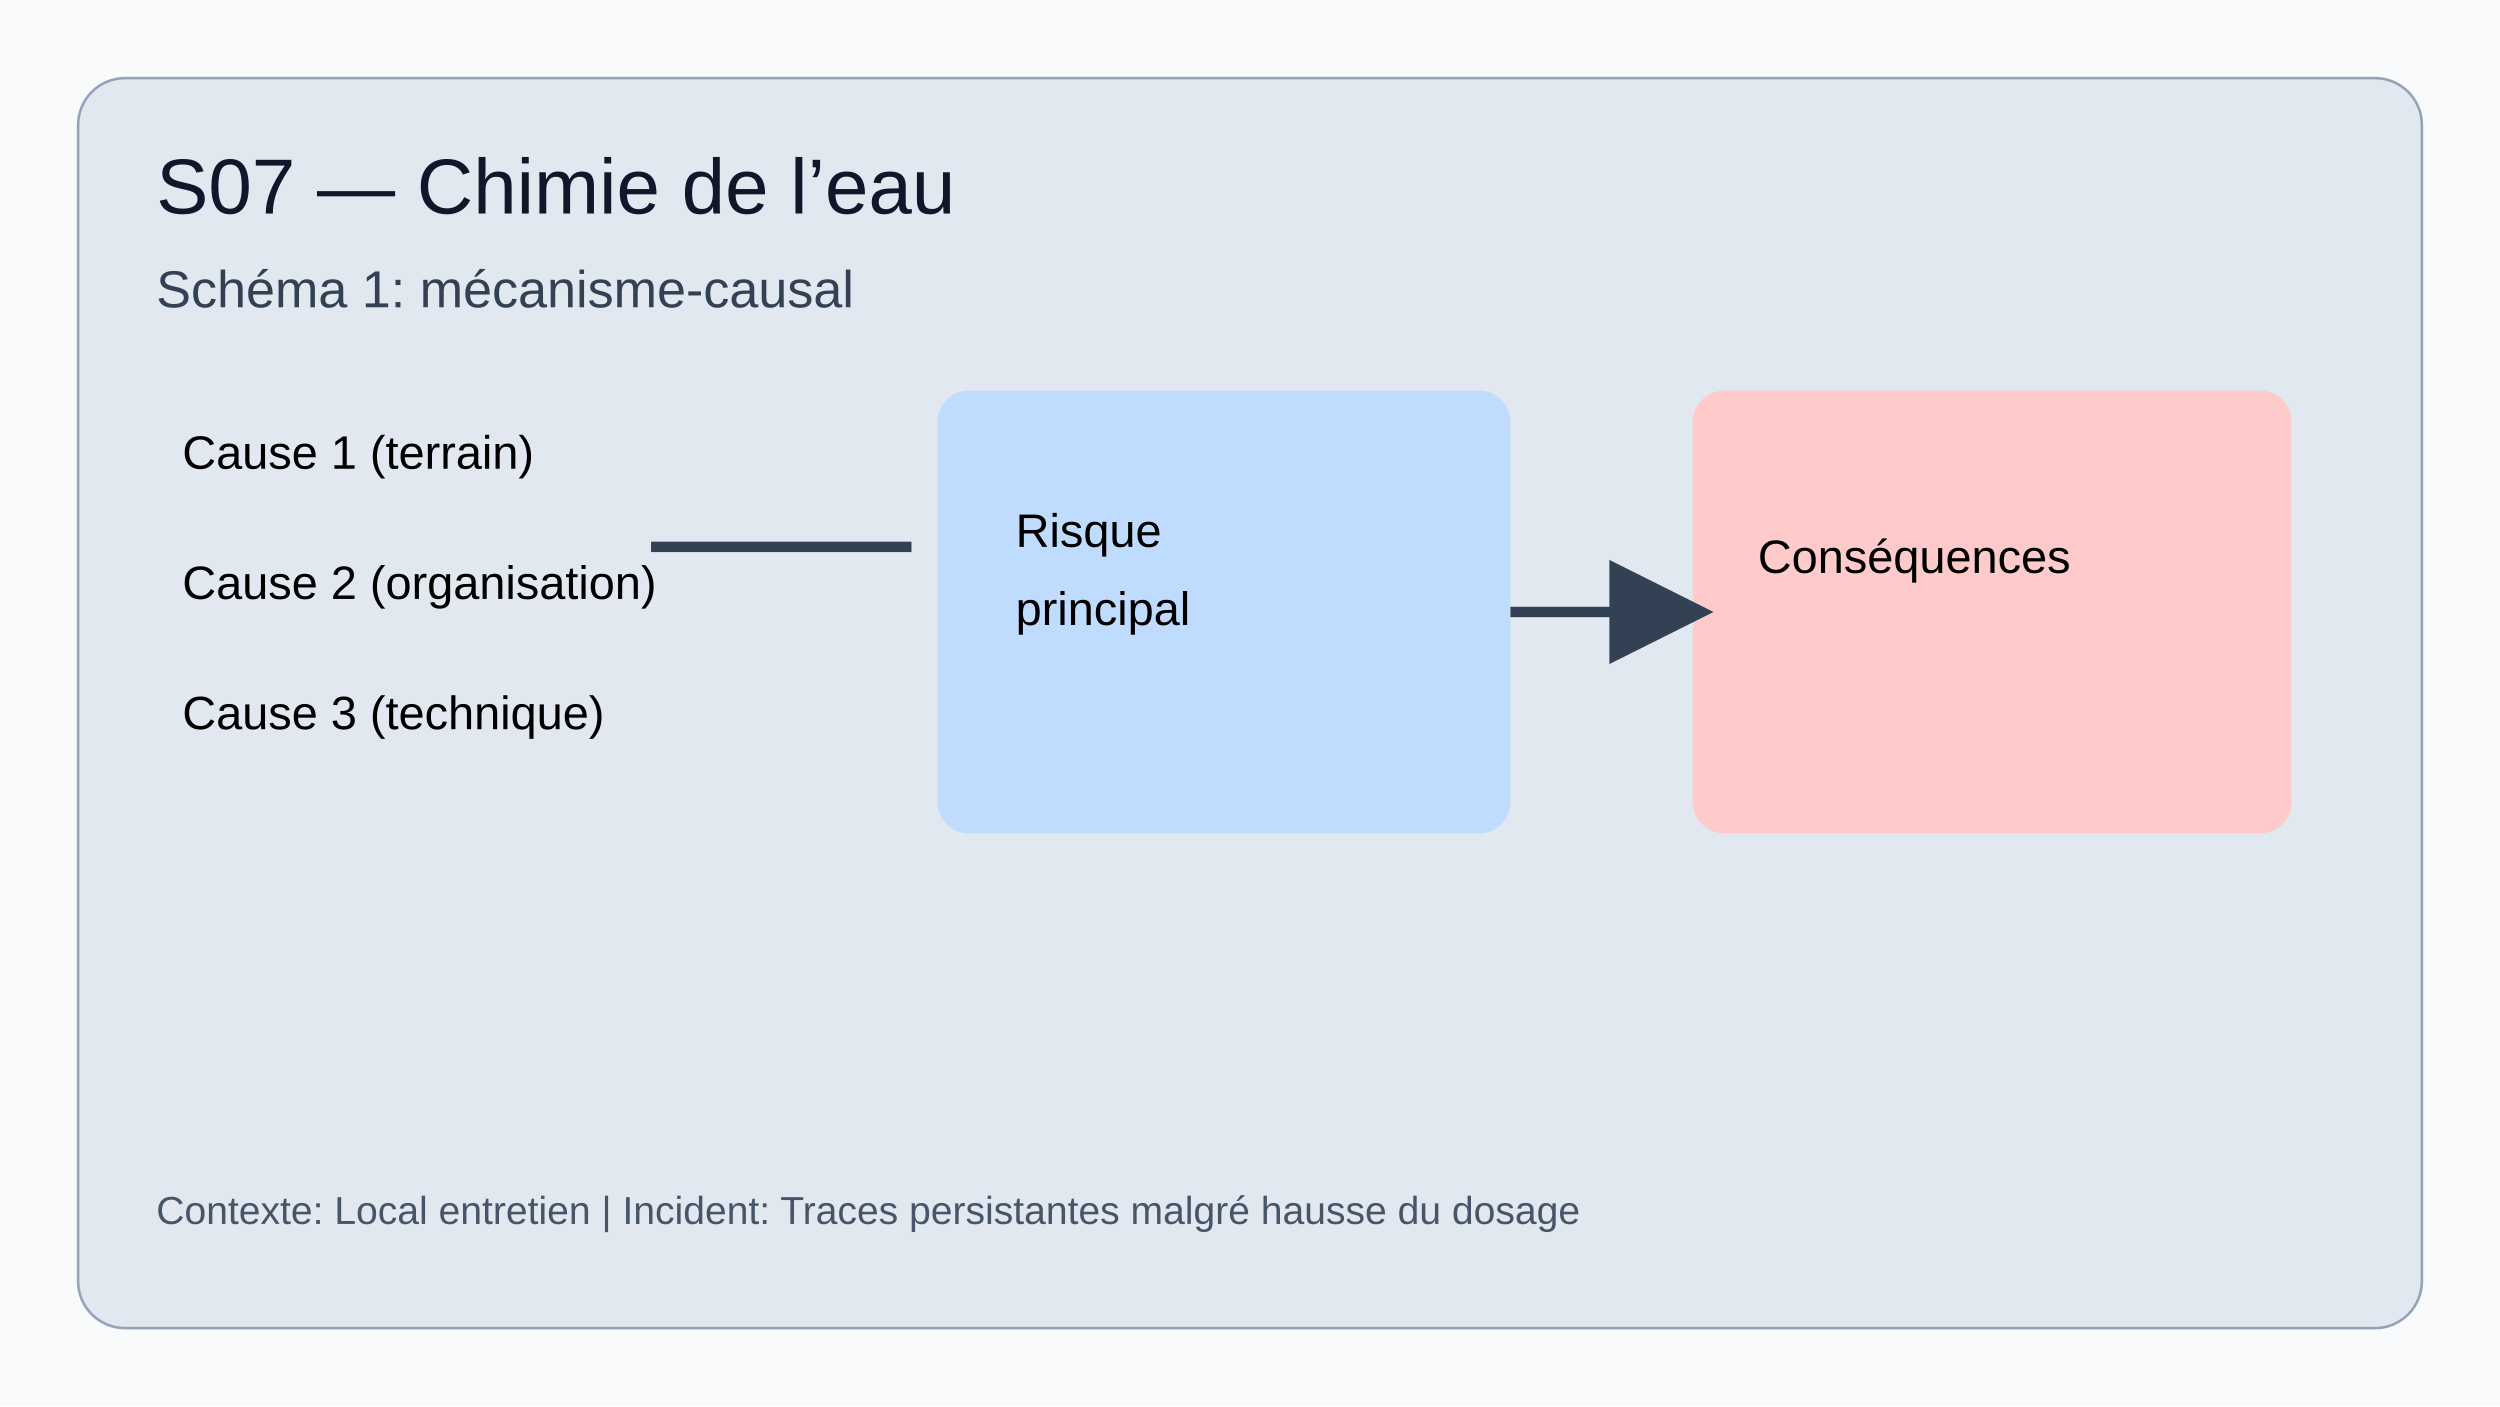
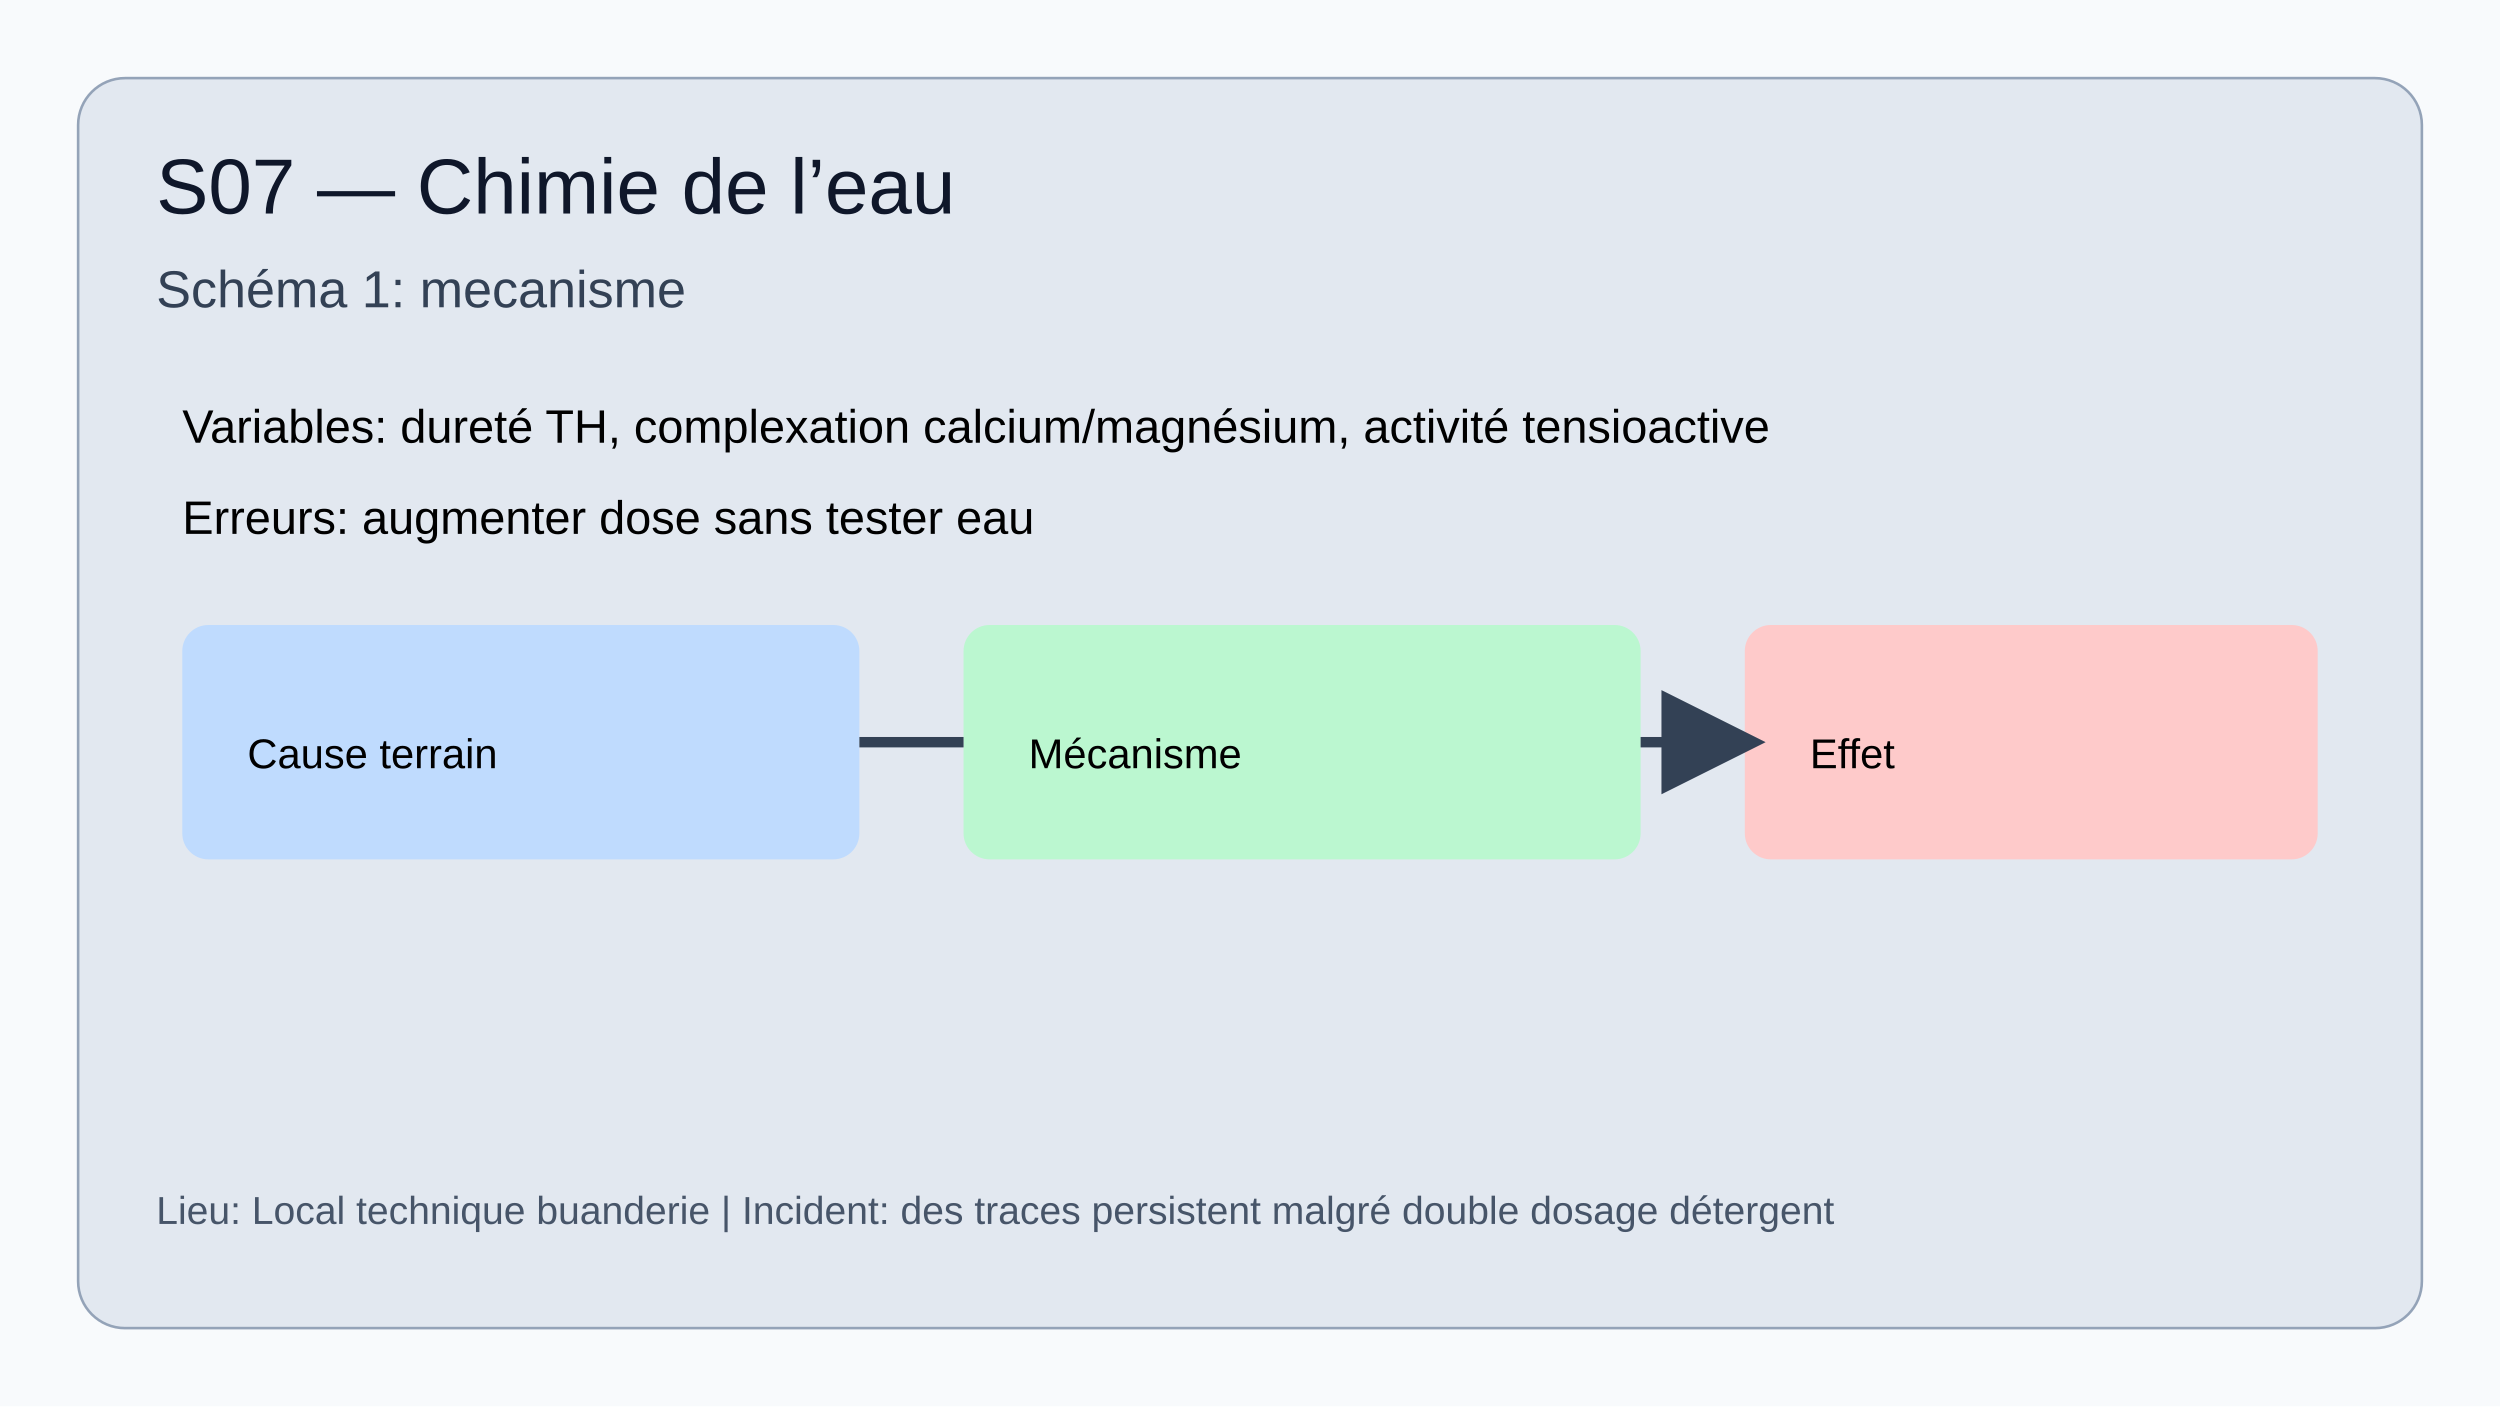
<svg xmlns="http://www.w3.org/2000/svg" viewBox="0 0 960 540">
  <rect width="960" height="540" fill="#f8fafc" />
  <rect x="30" y="30" width="900" height="480" rx="18" fill="#e2e8f0" stroke="#94a3b8" />
  <text x="60" y="82" font-size="30" font-family="Arial" fill="#0f172a">S07 — Chimie de l’eau</text>
-   <text x="60" y="118" font-size="20" font-family="Arial" fill="#334155">Schéma 1: mécanisme-causal</text>
-   <text x="70" y="180" font-size="18" font-family="Arial">Cause 1 (terrain)</text>
-   <text x="70" y="230" font-size="18" font-family="Arial">Cause 2 (organisation)</text>
-   <text x="70" y="280" font-size="18" font-family="Arial">Cause 3 (technique)</text>
-   <rect x="360" y="150" width="220" height="170" rx="12" fill="#bfdbfe" />
-   <text x="390" y="210" font-size="18" font-family="Arial">Risque</text>
-   <text x="390" y="240" font-size="18" font-family="Arial">principal</text>
-   <rect x="650" y="150" width="230" height="170" rx="12" fill="#fecaca" />
-   <text x="675" y="220" font-size="18" font-family="Arial">Conséquences</text>
-   <path d="M250 210h100M580 235h70" stroke="#334155" stroke-width="4" marker-end="url(#a)" />
-   <text x="60" y="470" font-size="15" font-family="Arial" fill="#475569">Contexte: Local entretien | Incident: Traces persistantes malgré hausse du dosage</text>
+   <text x="60" y="118" font-size="20" font-family="Arial" fill="#334155">Schéma 1: mecanisme</text>
+   <text x="70" y="170" font-size="18" font-family="Arial">Variables: dureté TH, complexation calcium/magnésium, activité tensioactive</text>
+   <text x="70" y="205" font-size="18" font-family="Arial">Erreurs: augmenter dose sans tester eau</text>
+   <rect x="70" y="240" width="260" height="90" rx="10" fill="#bfdbfe" />
+   <text x="95" y="295" font-size="16" font-family="Arial">Cause terrain</text>
+   <rect x="370" y="240" width="260" height="90" rx="10" fill="#bbf7d0" />
+   <text x="395" y="295" font-size="16" font-family="Arial">Mécanisme</text>
+   <rect x="670" y="240" width="220" height="90" rx="10" fill="#fecaca" />
+   <text x="695" y="295" font-size="16" font-family="Arial">Effet</text>
+   <path d="M330 285h40M630 285h40" stroke="#334155" stroke-width="4" marker-end="url(#a)" />
+   <text x="60" y="470" font-size="15" font-family="Arial" fill="#475569">Lieu: Local technique buanderie | Incident: des traces persistent malgré double dosage détergent</text>
  <defs>
    <marker id="a" markerWidth="10" markerHeight="10" refX="8" refY="5" orient="auto">
      <polygon points="0,0 10,5 0,10" fill="#334155" />
    </marker>
  </defs>
</svg>
